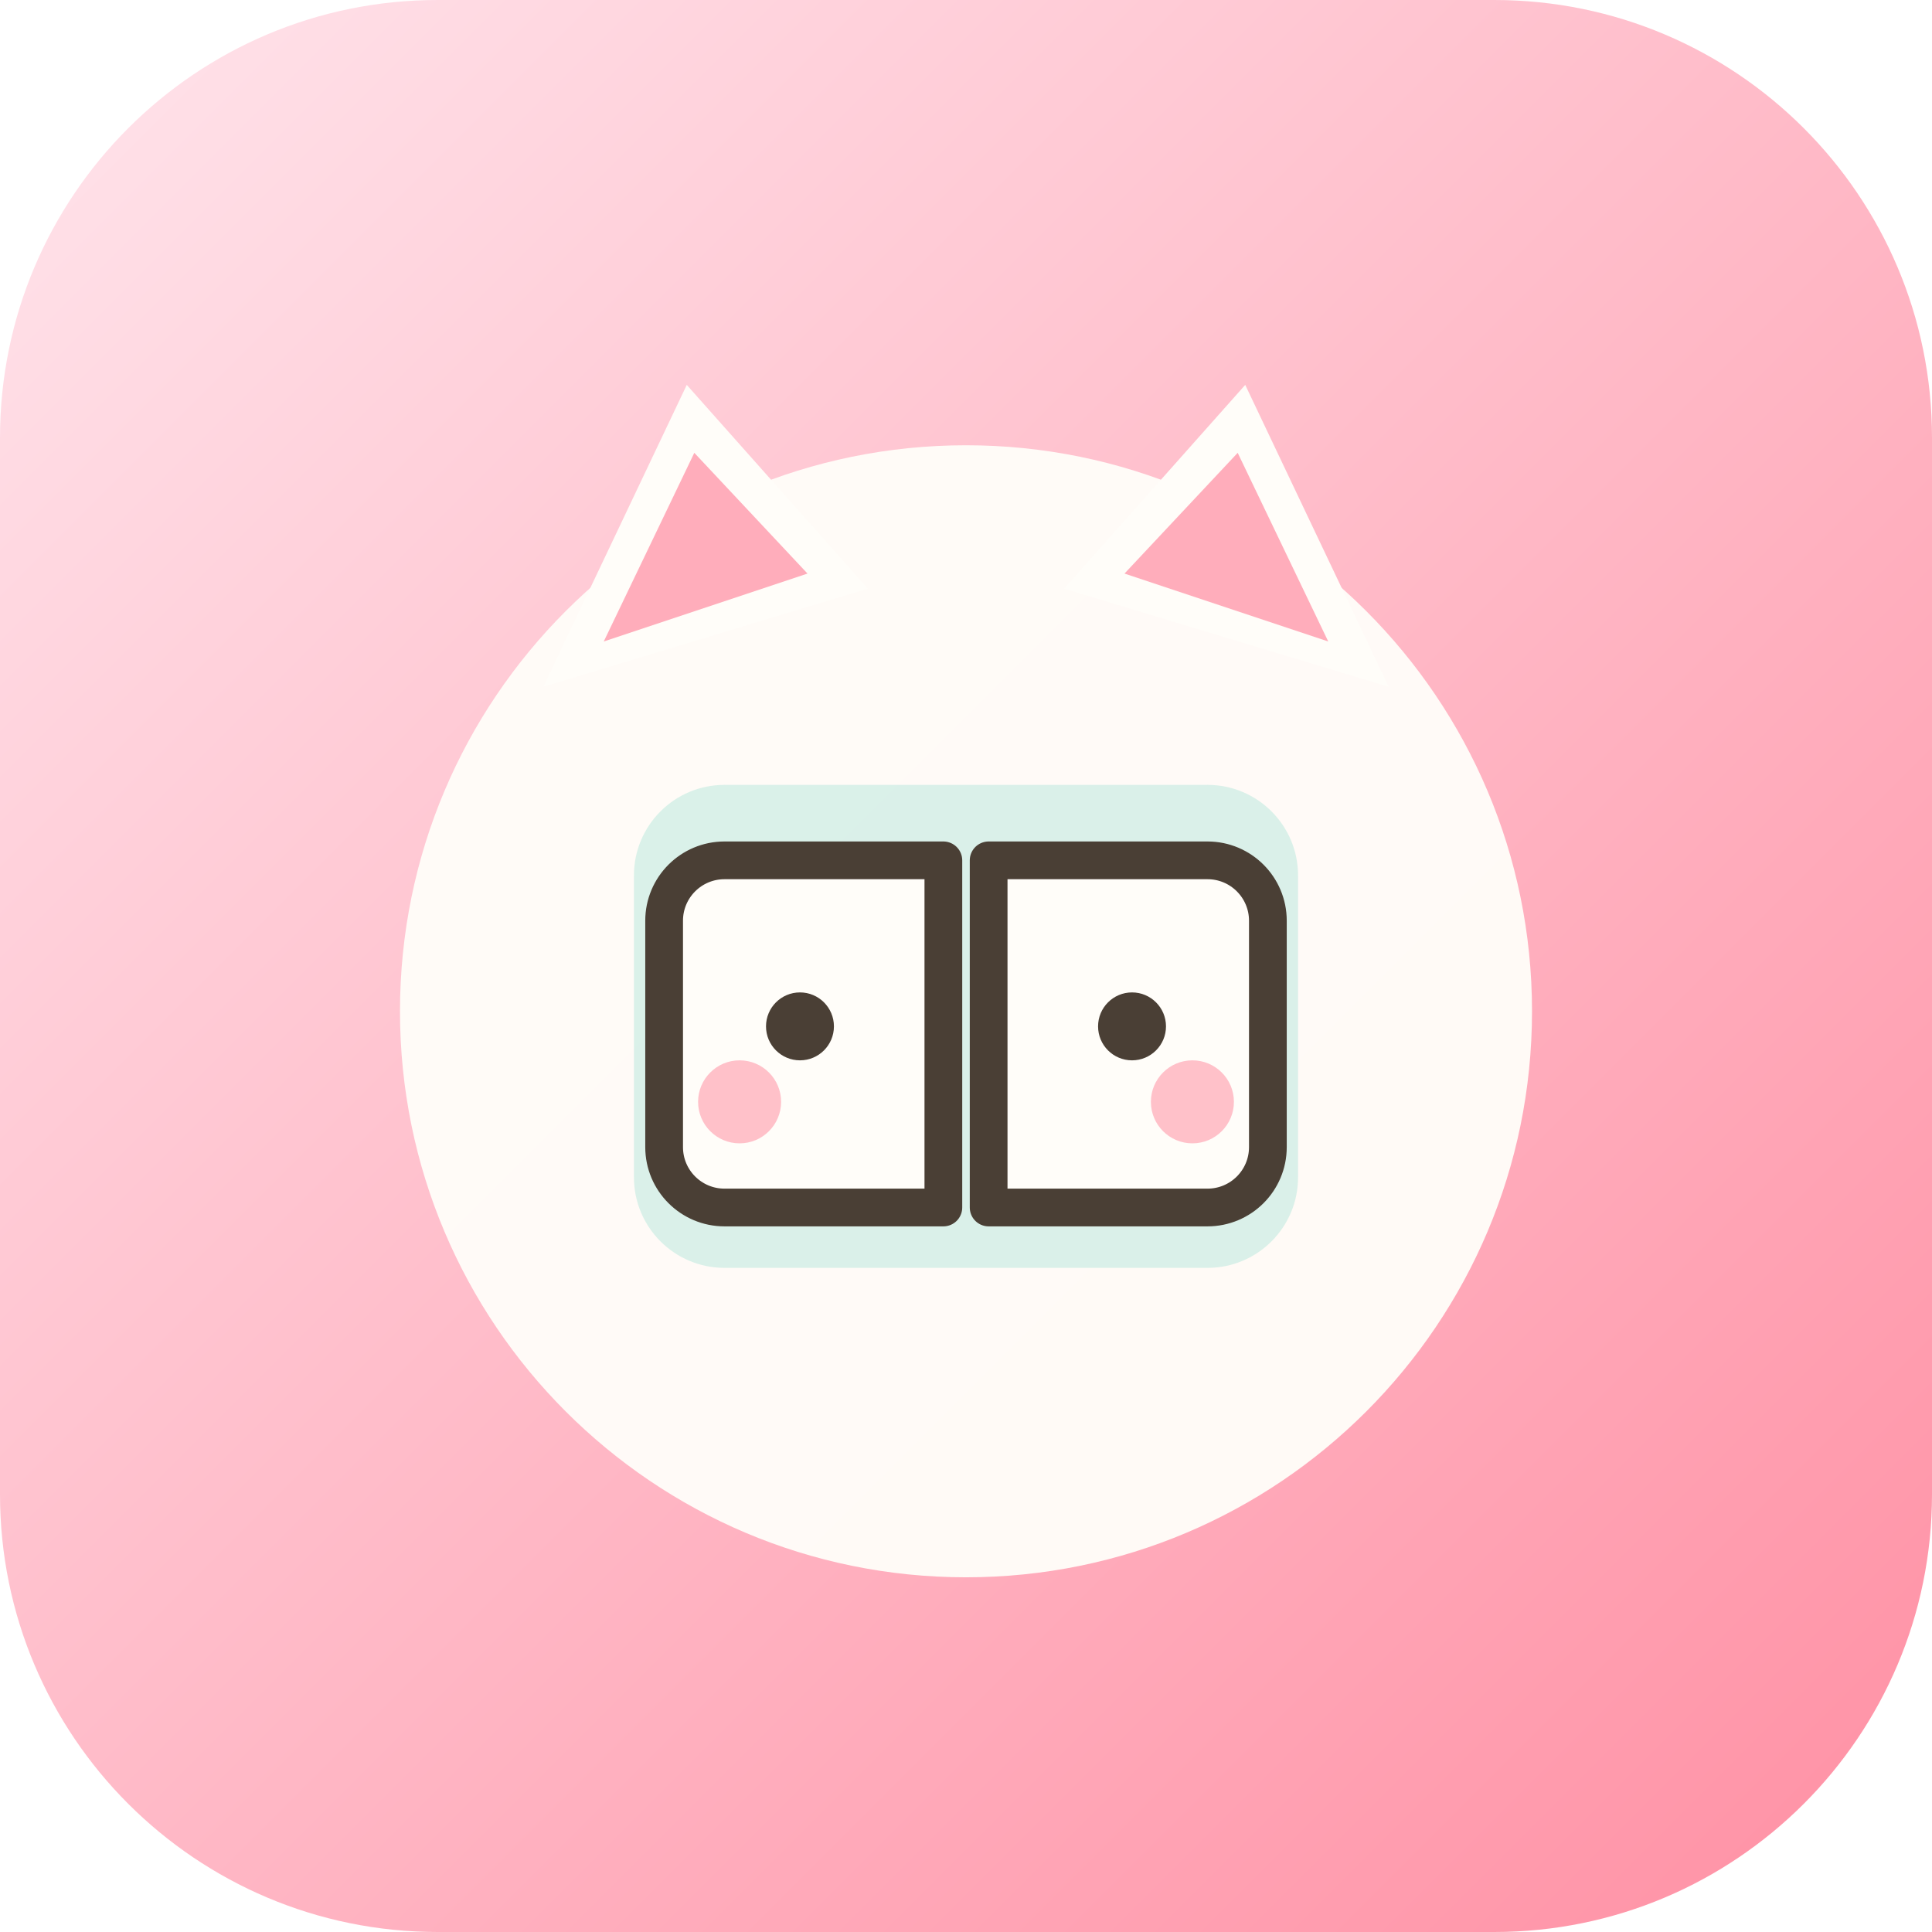
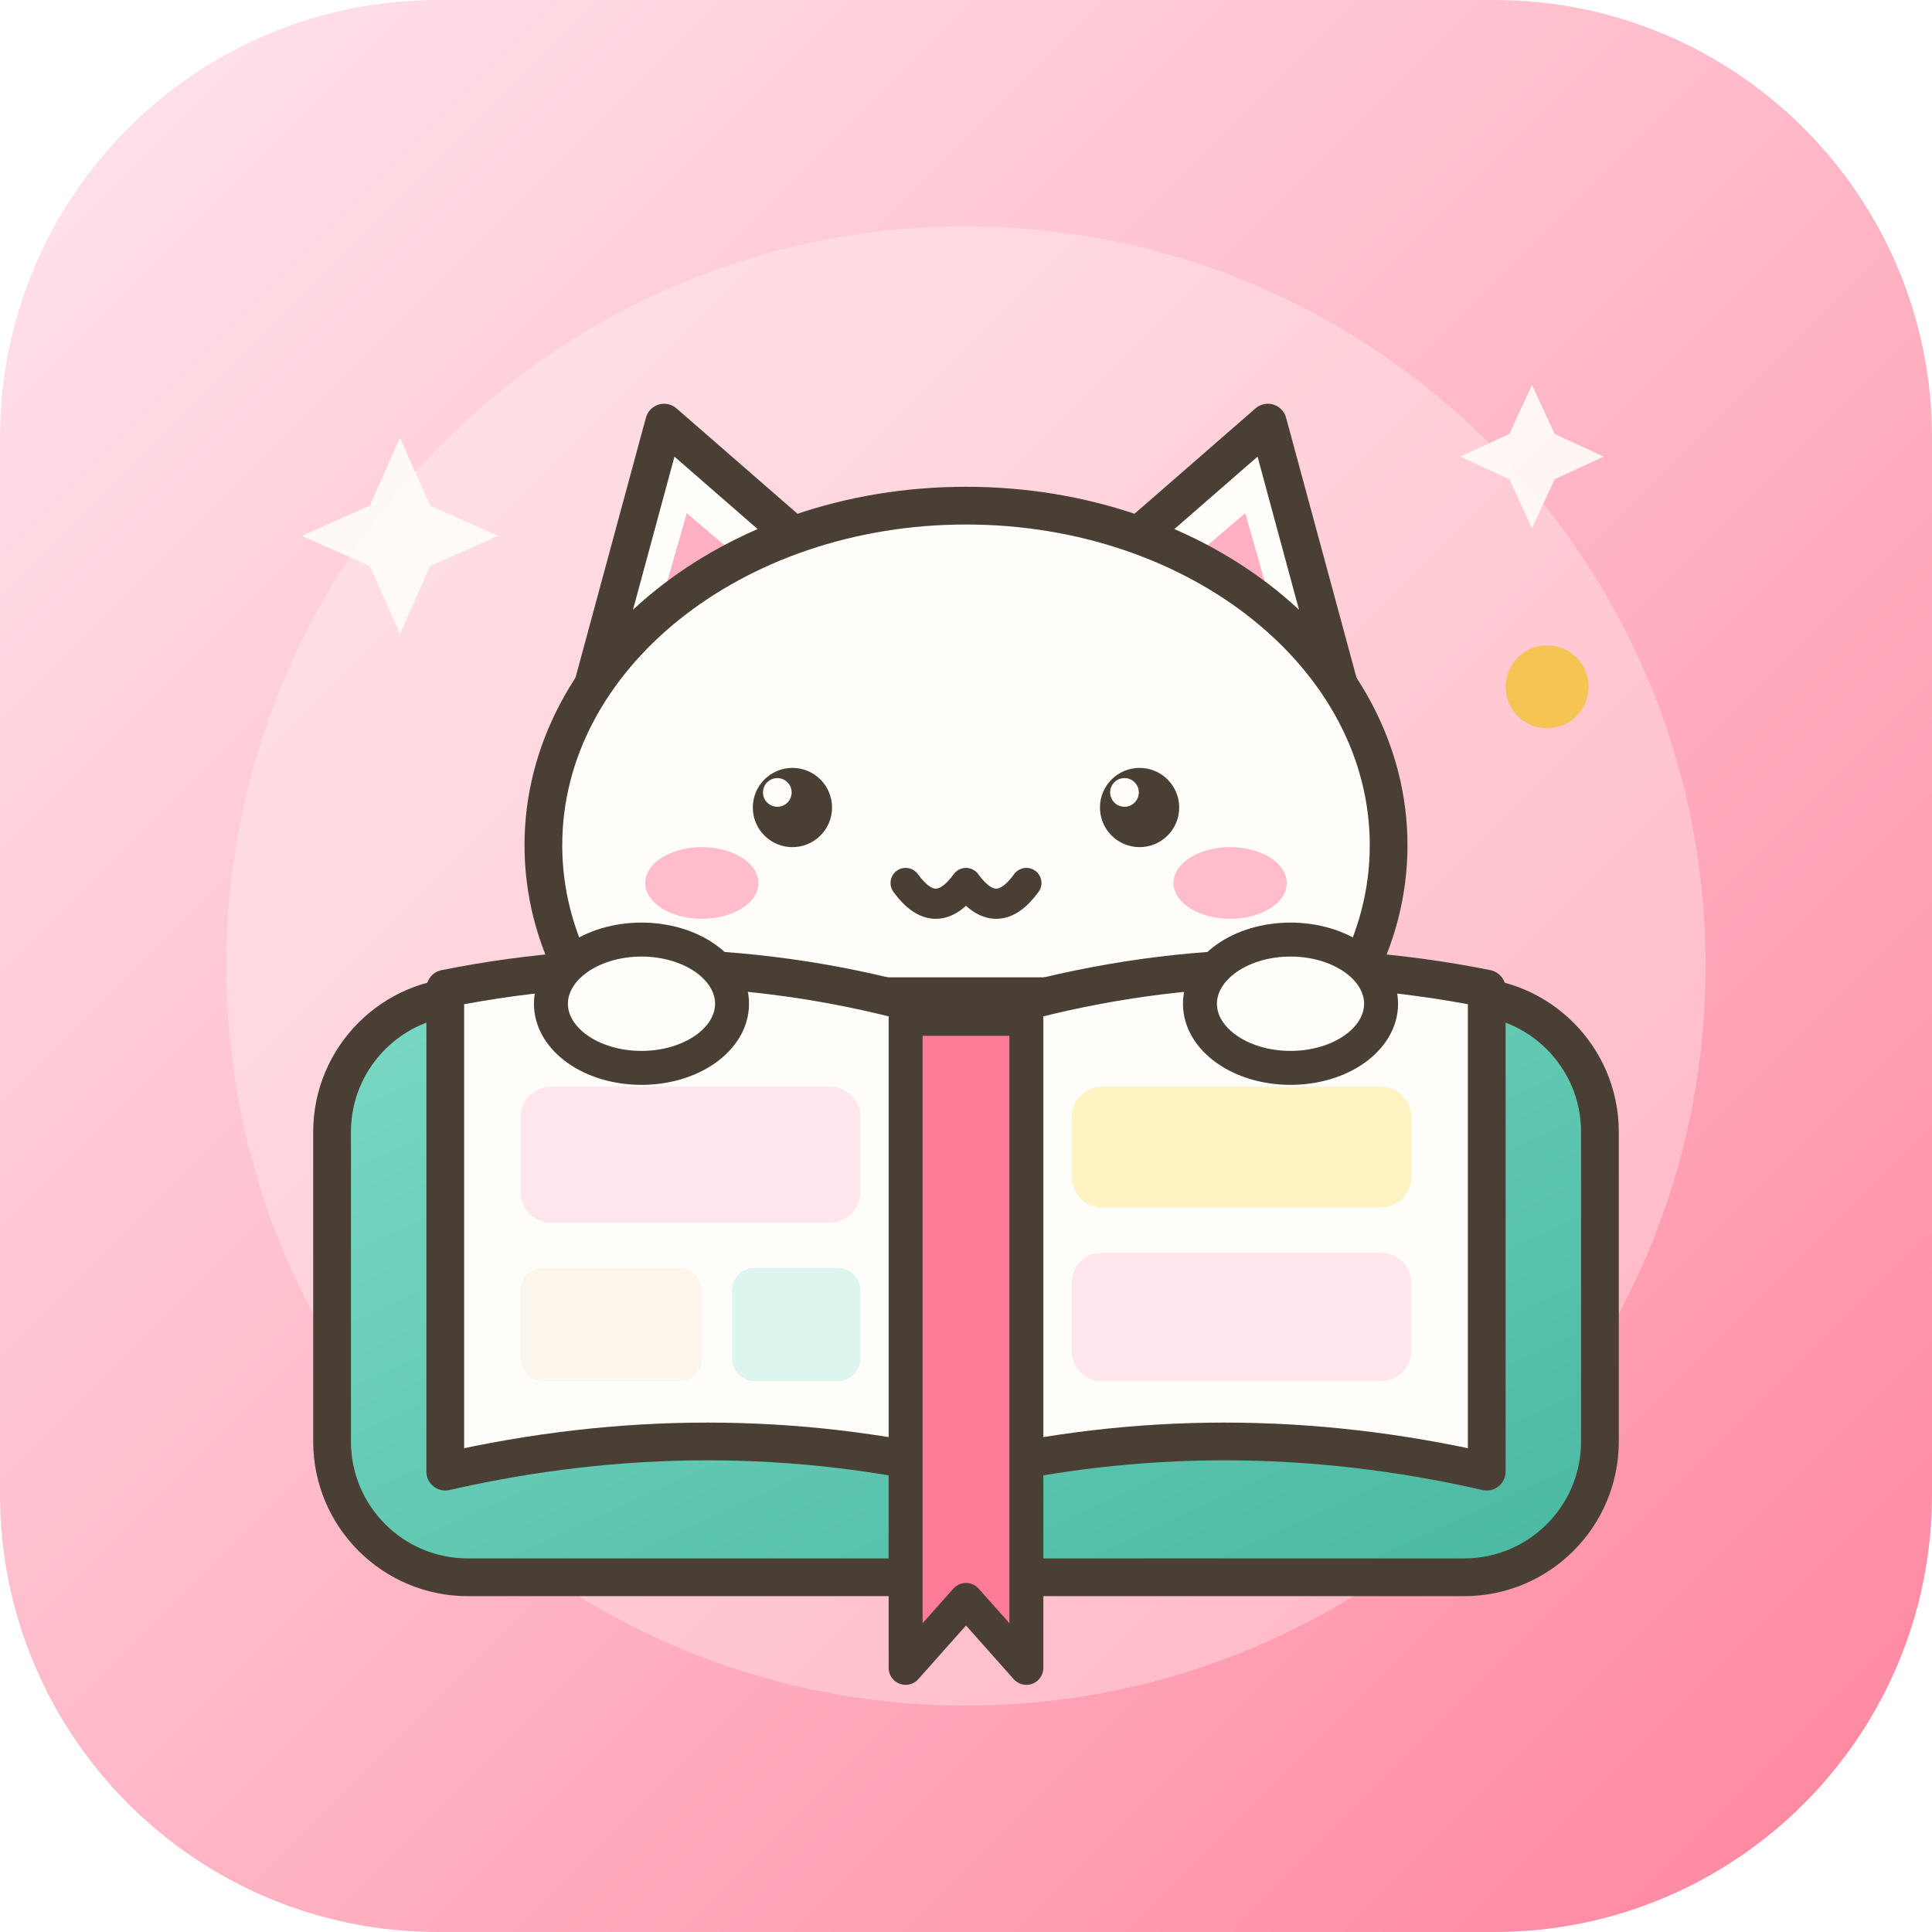
<svg xmlns="http://www.w3.org/2000/svg" viewBox="0 0 512 512" width="512" height="512">
  <defs>
    <linearGradient id="bg" x1="0%" y1="0%" x2="100%" y2="100%">
-       <stop offset="0%" stop-color="#FFE5EC" />
-       <stop offset="100%" stop-color="#FF8FA3" />
+       <stop offset="0%" stop-color="#FFE6EE" />
+       <stop offset="52%" stop-color="#FFB6C6" />
+       <stop offset="100%" stop-color="#FF839D" />
+     </linearGradient>
+     <linearGradient id="bookCover" x1="0%" y1="0%" x2="100%" y2="100%">
+       <stop offset="0%" stop-color="#7AD9C5" />
+       <stop offset="100%" stop-color="#4AB8A1" />
    </linearGradient>
  </defs>
  <rect width="512" height="512" rx="116" fill="url(#bg)" />
-   <circle cx="256" cy="268" r="150" fill="#FFFDF9" opacity="0.96" />
-   <path d="M144 182 L182 102 L230 156 Z" fill="#FFFDF9" />
-   <path d="M368 182 L330 102 L282 156 Z" fill="#FFFDF9" />
-   <path d="M160 170 L184 120 L214 152 Z" fill="#FF8FA3" opacity="0.72" />
-   <path d="M352 170 L328 120 L298 152 Z" fill="#FF8FA3" opacity="0.72" />
-   <rect x="168" y="208" width="176" height="128" rx="24" fill="#7AD9C5" opacity="0.28" />
-   <path d="M192 228 H250 V320 H192 A16 16 0 0 1 176 304 V244 A16 16 0 0 1 192 228 Z" fill="#FFFDF9" stroke="#4A3F35" stroke-width="10" stroke-linejoin="round" />
-   <path d="M320 228 H262 V320 H320 A16 16 0 0 0 336 304 V244 A16 16 0 0 0 320 228 Z" fill="#FFFDF9" stroke="#4A3F35" stroke-width="10" stroke-linejoin="round" />
-   <circle cx="212" cy="272" r="9" fill="#4A3F35" />
-   <circle cx="300" cy="272" r="9" fill="#4A3F35" />
-   <circle cx="196" cy="292" r="11" fill="#FF8FA3" opacity="0.55" />
-   <circle cx="316" cy="292" r="11" fill="#FF8FA3" opacity="0.55" />
+   <circle cx="256" cy="256" r="196" fill="#FFFDF9" opacity="0.32" />
+   <path d="M106 116 L114 134 L132 142 L114 150 L106 168 L98 150 L80 142 L98 134 Z" fill="#FFFDF9" opacity="0.92" />
+   <path d="M406 102 L412 115 L425 121 L412 127 L406 140 L400 127 L387 121 L400 115 Z" fill="#FFFDF9" opacity="0.9" />
+   <circle cx="410" cy="182" r="11" fill="#F6C453" />
+   <path d="M150 208 L176 112 L238 166 Z" fill="#FFFDF9" stroke="#4A3F35" stroke-width="10" stroke-linejoin="round" />
+   <path d="M362 208 L336 112 L274 166 Z" fill="#FFFDF9" stroke="#4A3F35" stroke-width="10" stroke-linejoin="round" />
+   <path d="M166 192 L182 136 L222 170 Z" fill="#FFB0C2" />
+   <path d="M346 192 L330 136 L290 170 Z" fill="#FFB0C2" />
+   <ellipse cx="256" cy="224" rx="112" ry="90" fill="#FFFDF9" stroke="#4A3F35" stroke-width="10" />
+   <circle cx="210" cy="214" r="10.5" fill="#4A3F35" />
+   <circle cx="302" cy="214" r="10.5" fill="#4A3F35" />
+   <circle cx="206" cy="210" r="3.8" fill="#FFFDF9" />
+   <circle cx="298" cy="210" r="3.8" fill="#FFFDF9" />
+   <ellipse cx="186" cy="234" rx="15" ry="9.5" fill="#FF9AB0" opacity="0.65" />
+   <ellipse cx="326" cy="234" rx="15" ry="9.5" fill="#FF9AB0" opacity="0.65" />
+   <path d="M240 234 Q248 245 256 234 Q264 245 272 234" fill="none" stroke="#4A3F35" stroke-width="8" stroke-linecap="round" stroke-linejoin="round" />
+   <rect x="88" y="264" width="336" height="154" rx="36" fill="url(#bookCover)" stroke="#4A3F35" stroke-width="10" />
+   <path d="M118 262 Q188 248 256 270 L256 390 Q188 374 118 390 Z" fill="#FFFDF9" stroke="#4A3F35" stroke-width="10" stroke-linejoin="round" />
+   <path d="M394 262 Q324 248 256 270 L256 390 Q324 374 394 390 Z" fill="#FFFDF9" stroke="#4A3F35" stroke-width="10" stroke-linejoin="round" />
+   <rect x="138" y="288" width="90" height="36" rx="8" fill="#FFE5EC" />
+   <rect x="138" y="336" width="48" height="30" rx="6" fill="#FDF6EC" />
+   <rect x="194" y="336" width="34" height="30" rx="6" fill="#DDF5EF" />
+   <rect x="284" y="288" width="90" height="32" rx="8" fill="#FFF3C4" />
+   <rect x="284" y="332" width="90" height="34" rx="8" fill="#FFE5EC" />
+   <ellipse cx="170" cy="266" rx="24" ry="17" fill="#FFFDF9" stroke="#4A3F35" stroke-width="9" />
+   <ellipse cx="342" cy="266" rx="24" ry="17" fill="#FFFDF9" stroke="#4A3F35" stroke-width="9" />
+   <path d="M240 270 H272 V442 L256 424 L240 442 Z" fill="#FF7C98" stroke="#4A3F35" stroke-width="9" stroke-linejoin="round" />
</svg>
